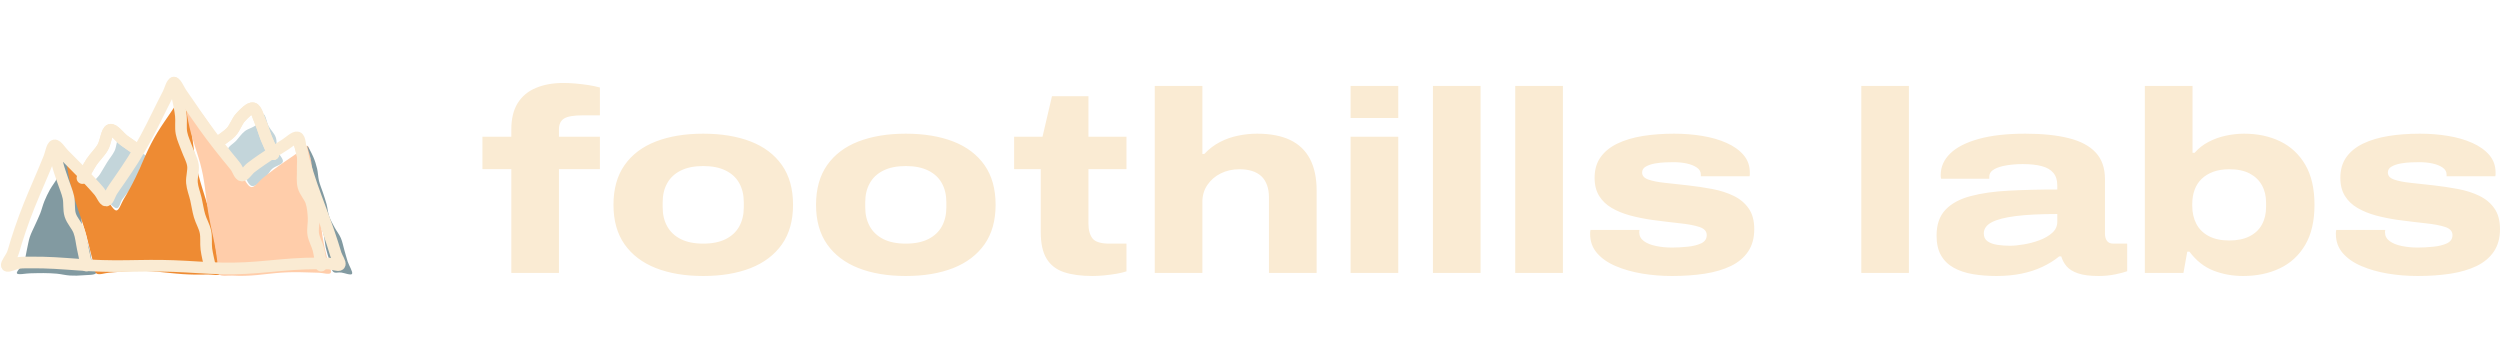
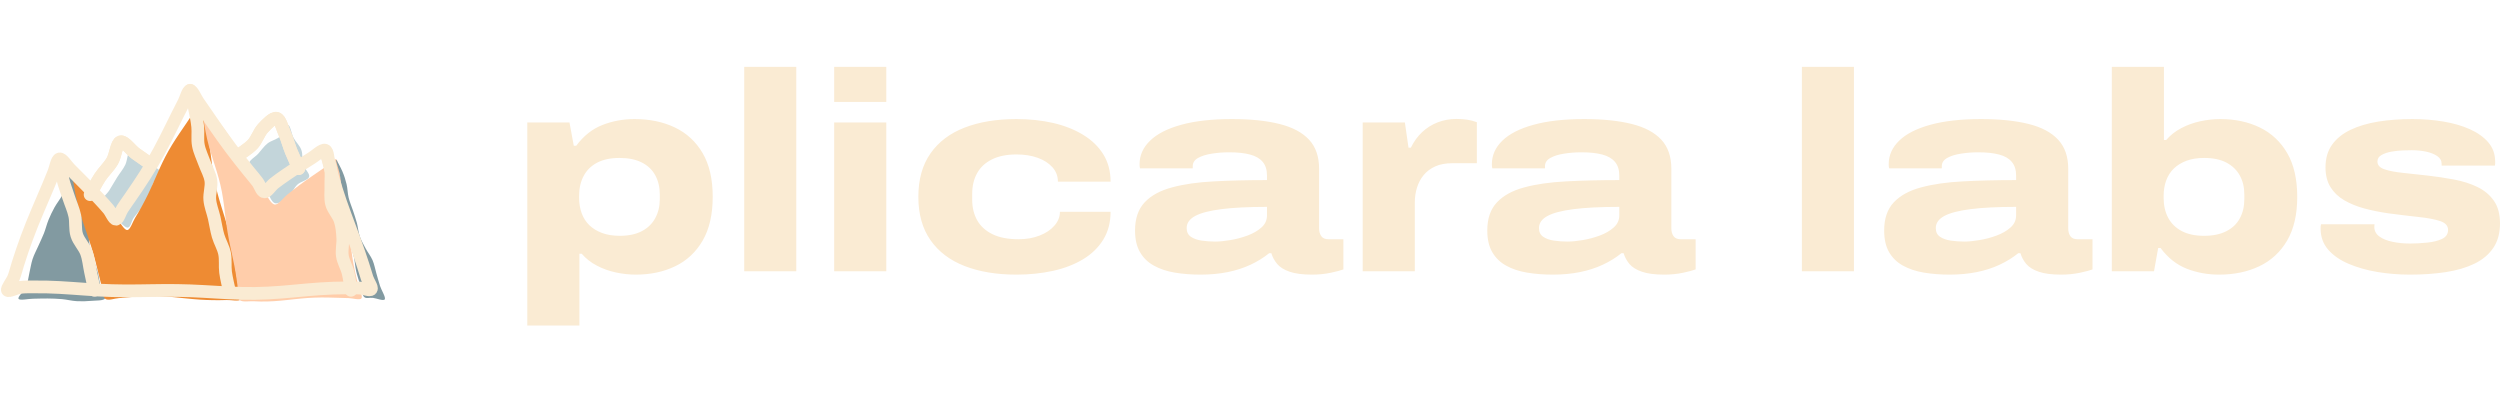
- <svg xmlns="http://www.w3.org/2000/svg" viewBox="0 0 445.66 64" width="445.66" height="64" role="img" aria-label="Foothills Labs">
+ <svg xmlns="http://www.w3.org/2000/svg" viewBox="0 0 407.74 64" width="407.74" height="64" role="img" aria-label="Plicara Labs">
  <g transform="translate(0 0)">
    <g transform="translate(-4.45 -5.13) scale(0.1385)">
      <path d="M 138.24 266.24 C 137.27 261.18 144.69 256.28 147.81 251.24 C 150.94 246.20 153.84 241.03 156.99 236.00 C 160.13 230.97 163.89 226.79 166.69 221.08 C 169.49 215.36 169.58 202.30 173.79 201.73 C 178.00 201.17 185.98 212.89 191.93 217.70 C 197.88 222.50 208.19 226.44 209.48 230.56 C 210.77 234.69 202.03 237.85 199.65 242.43 C 197.28 247.02 197.44 253.31 195.23 258.07 C 193.03 262.83 189.52 266.79 186.42 271.00 C 183.33 275.21 179.53 279.33 176.65 283.34 C 173.77 287.35 172.96 295.37 169.12 295.08 C 165.29 294.78 158.77 286.38 153.62 281.58 C 148.48 276.77 139.21 271.30 138.24 266.24 Z" fill="#C3D5DA" stroke="none" transform="translate(13 10)" />
      <path d="M 312.32 220.16 C 312.01 215.86 319.58 212.06 323.22 208.02 C 326.87 203.99 329.87 199.31 334.17 195.93 C 338.46 192.54 344.97 191.34 349.00 187.72 C 353.03 184.10 355.73 173.94 358.37 174.22 C 361.01 174.50 362.25 184.52 364.85 189.42 C 367.46 194.32 372.13 198.40 374.01 203.63 C 375.89 208.85 374.62 215.49 376.14 220.77 C 377.67 226.04 384.30 231.34 383.16 235.28 C 382.03 239.22 373.45 240.56 369.34 244.41 C 365.22 248.26 362.88 254.74 358.49 258.40 C 354.10 262.06 347.28 267.64 343.01 266.38 C 338.74 265.12 335.83 256.27 332.85 250.85 C 329.86 245.42 328.51 238.95 325.09 233.83 C 321.67 228.72 312.63 224.46 312.32 220.16 Z" fill="#C3D5DA" stroke="none" transform="translate(13 10)" />
      <g fill="none" stroke="#FAEBD3" stroke-width="15.0" stroke-linecap="round" stroke-linejoin="round">
        <path d="M 138.24 266.24 C 140.19 262.80 145.60 252.23 149.94 245.62 C 154.29 239.00 160.30 233.45 164.30 226.54 C 168.29 219.64 169.33 205.64 173.92 204.19 C 178.51 202.74 185.84 213.46 191.84 217.83 C 197.84 222.20 206.91 228.30 209.92 230.40" />
        <path d="M 312.32 220.16 C 315.20 217.92 324.70 212.06 329.61 206.73 C 334.52 201.40 337.07 193.26 341.79 188.19 C 346.51 183.12 353.65 175.28 357.92 176.31 C 362.19 177.34 364.56 187.88 367.41 194.36 C 370.26 200.85 372.26 208.36 375.02 215.22 C 377.79 222.08 382.50 232.14 384.00 235.52" />
      </g>
      <path d="M 40.96 378.88 C 39.60 376.52 47.75 369.72 49.88 364.63 C 52.02 359.55 52.49 353.80 53.76 348.37 C 55.04 342.94 55.78 337.30 57.52 332.05 C 59.25 326.80 61.93 321.94 64.16 316.89 C 66.39 311.84 68.88 306.90 70.89 301.77 C 72.90 296.63 74.14 291.19 76.22 286.08 C 78.30 280.97 80.69 275.99 83.39 271.13 C 86.09 266.27 89.83 261.82 92.40 256.92 C 94.98 252.01 97.19 246.88 98.85 241.68 C 100.52 236.48 101.07 225.88 102.40 225.69 C 103.73 225.51 105.45 235.50 106.83 240.55 C 108.20 245.60 109.06 250.93 110.65 255.98 C 112.25 261.04 114.58 265.90 116.42 270.90 C 118.26 275.89 120.51 280.78 121.68 285.95 C 122.84 291.12 122.86 296.60 123.42 301.94 C 123.97 307.27 123.99 312.75 125.02 317.96 C 126.06 323.17 128.08 328.11 129.64 333.18 C 131.19 338.25 133.02 343.25 134.35 348.38 C 135.68 353.51 136.17 358.95 137.60 363.96 C 139.02 368.98 144.77 375.58 142.88 378.48 C 141.00 381.38 131.90 380.81 126.29 381.35 C 120.68 381.88 114.92 382.02 109.23 381.68 C 103.54 381.34 97.85 379.82 92.16 379.29 C 86.47 378.77 80.78 378.61 75.09 378.54 C 69.40 378.46 63.72 378.76 58.03 378.82 C 52.34 378.87 42.32 381.24 40.96 378.88 Z" fill="#829AA1" stroke="none" transform="translate(13 10)" />
      <path d="M 102.40 225.28 C 103.52 224.87 108.71 234.25 112.13 238.49 C 115.55 242.73 119.24 246.73 122.94 250.70 C 126.64 254.68 130.51 258.51 134.34 262.36 C 138.17 266.22 142.11 269.98 145.94 273.84 C 149.76 277.71 153.44 281.53 157.29 285.55 C 161.15 289.56 165.59 298.25 169.06 297.94 C 172.54 297.64 175.30 288.41 178.15 283.72 C 181.01 279.04 183.64 274.53 186.21 269.84 C 188.78 265.14 191.23 260.38 193.57 255.56 C 195.92 250.74 198.07 245.81 200.27 240.91 C 202.47 236.01 204.54 231.03 206.79 226.16 C 209.04 221.28 211.29 216.41 213.77 211.67 C 216.25 206.92 218.89 202.27 221.66 197.69 C 224.43 193.11 227.43 188.66 230.39 184.19 C 233.36 179.73 236.49 175.35 239.47 170.89 C 242.44 166.42 245.52 161.92 248.26 157.42 C 251.01 152.92 254.17 143.60 255.92 143.88 C 257.67 144.16 257.74 153.97 258.76 159.12 C 259.78 164.27 261.03 169.55 262.03 174.78 C 263.04 180.02 263.97 185.27 264.79 190.55 C 265.61 195.82 266.27 201.13 266.97 206.42 C 267.66 211.72 268.22 217.05 268.98 222.33 C 269.74 227.62 270.50 232.90 271.51 238.14 C 272.52 243.38 273.70 248.58 275.02 253.76 C 276.34 258.93 277.92 264.06 279.45 269.19 C 280.98 274.33 282.69 279.43 284.21 284.56 C 285.72 289.70 287.25 294.84 288.54 300.02 C 289.84 305.20 290.98 310.41 292.00 315.64 C 293.02 320.88 293.82 326.16 294.66 331.42 C 295.50 336.69 296.20 341.99 297.05 347.26 C 297.91 352.53 298.81 357.65 299.77 363.03 C 300.74 368.40 305.11 376.62 302.85 379.50 C 300.59 382.39 291.63 380.18 286.21 380.35 C 280.79 380.52 275.63 380.59 270.34 380.51 C 265.05 380.43 259.75 380.22 254.46 379.88 C 249.17 379.55 243.88 378.99 238.59 378.49 C 233.30 377.99 228.01 377.33 222.72 376.88 C 217.43 376.44 212.14 376.00 206.85 375.82 C 201.56 375.64 196.27 375.64 190.98 375.79 C 185.69 375.94 180.39 376.36 175.10 376.73 C 169.81 377.11 164.54 377.68 159.23 378.07 C 153.92 378.45 146.65 381.44 143.24 379.04 C 139.82 376.64 140.15 368.79 138.76 363.66 C 137.36 358.52 136.16 353.38 134.86 348.24 C 133.56 343.10 132.34 337.94 130.96 332.83 C 129.58 327.71 128.12 322.62 126.56 317.55 C 125.00 312.48 123.26 307.46 121.58 302.43 C 119.89 297.39 118.07 292.39 116.44 287.34 C 114.81 282.29 113.19 277.24 111.81 272.13 C 110.43 267.01 109.22 261.85 108.15 256.65 C 107.07 251.45 106.34 246.17 105.38 240.94 C 104.43 235.71 101.28 225.69 102.40 225.28 Z" fill="#EE8B33" stroke="none" transform="translate(13 10)" />
      <path d="M 256.00 143.36 C 257.46 142.89 262.93 152.12 266.33 156.55 C 269.72 160.98 273.04 165.46 276.37 169.94 C 279.69 174.42 283.08 178.86 286.26 183.44 C 289.44 188.02 292.52 192.67 295.47 197.42 C 298.41 202.17 301.15 207.06 303.94 211.92 C 306.74 216.77 309.37 221.74 312.23 226.55 C 315.09 231.36 317.97 236.15 321.10 240.77 C 324.23 245.39 327.37 249.76 330.99 254.27 C 334.61 258.79 338.39 267.55 342.81 267.87 C 347.23 268.19 352.74 259.94 357.50 256.18 C 362.26 252.41 366.67 248.81 371.38 245.29 C 376.08 241.77 380.91 238.43 385.72 235.06 C 390.53 231.69 395.38 228.46 400.23 225.07 C 405.09 221.67 411.72 213.66 414.84 214.69 C 417.97 215.71 417.59 225.75 418.98 231.20 C 420.36 236.65 421.85 241.97 423.16 247.38 C 424.46 252.79 425.78 258.19 426.80 263.65 C 427.83 269.12 428.65 274.62 429.32 280.14 C 429.98 285.67 430.35 291.26 430.81 296.82 C 431.27 302.39 431.54 307.99 432.08 313.54 C 432.62 319.10 433.21 324.64 434.05 330.14 C 434.88 335.63 435.96 341.08 437.10 346.52 C 438.24 351.96 439.60 357.47 440.88 362.78 C 442.16 368.08 446.66 375.80 444.77 378.35 C 442.87 380.90 434.71 378.20 429.51 378.08 C 424.31 377.95 418.89 377.75 413.58 377.63 C 408.27 377.50 402.96 377.30 397.65 377.35 C 392.34 377.40 387.03 377.58 381.72 377.92 C 376.41 378.26 371.11 378.86 365.80 379.39 C 360.49 379.91 355.18 380.64 349.87 381.08 C 344.56 381.53 339.25 381.95 333.94 382.06 C 328.63 382.18 323.49 382.12 318.01 381.80 C 312.52 381.48 304.23 383.25 301.03 380.15 C 297.83 377.06 299.55 368.68 298.79 363.22 C 298.04 357.76 297.40 352.63 296.50 347.37 C 295.61 342.11 294.50 336.89 293.42 331.67 C 292.35 326.44 291.10 321.25 290.05 316.02 C 288.99 310.80 287.96 305.57 287.09 300.30 C 286.22 295.04 285.54 289.74 284.83 284.44 C 284.13 279.14 283.61 273.81 282.87 268.52 C 282.12 263.23 281.39 257.94 280.37 252.71 C 279.35 247.47 278.12 242.28 276.74 237.12 C 275.36 231.95 273.67 226.85 272.09 221.72 C 270.50 216.60 268.73 211.51 267.22 206.37 C 265.71 201.24 264.25 196.09 263.04 190.89 C 261.83 185.69 260.86 180.45 259.95 175.19 C 259.04 169.94 258.24 164.66 257.58 159.35 C 256.93 154.05 254.54 143.83 256.00 143.36 Z" fill="#FFCDAA" stroke="none" transform="translate(13 10)" />
      <path d="M 414.72 215.04 C 415.29 214.68 420.30 224.23 422.39 229.06 C 424.48 233.89 426.05 238.90 427.27 244.03 C 428.49 249.17 428.46 254.73 429.70 259.85 C 430.94 264.98 433.10 269.79 434.73 274.78 C 436.35 279.77 438.12 284.72 439.46 289.81 C 440.80 294.90 441.08 300.36 442.78 305.32 C 444.49 310.29 447.18 314.91 449.69 319.60 C 452.20 324.29 455.75 328.62 457.84 333.45 C 459.93 338.29 460.79 343.54 462.25 348.59 C 463.72 353.64 464.97 358.58 466.64 363.74 C 468.31 368.89 473.65 377.16 472.25 379.51 C 470.85 381.85 462.32 378.27 458.24 377.79 C 454.16 377.31 450.27 379.19 447.77 376.62 C 445.27 374.04 444.78 367.39 443.24 362.33 C 441.70 357.27 439.75 351.68 438.52 346.26 C 437.30 340.83 437.11 335.21 435.89 329.79 C 434.66 324.37 432.54 319.11 431.17 313.72 C 429.80 308.32 428.18 302.97 427.66 297.41 C 427.13 291.86 428.26 286.00 428.02 280.39 C 427.78 274.78 427.28 269.22 426.22 263.76 C 425.16 258.31 422.87 253.09 421.66 247.66 C 420.45 242.23 420.14 236.64 418.98 231.20 C 417.83 225.76 414.15 215.40 414.72 215.04 Z" fill="#829AA1" stroke="none" transform="translate(13 10)" />
      <g fill="none" stroke="#FAEBD3" stroke-width="15.0" stroke-linecap="round" stroke-linejoin="round">
        <path d="M 40.96 378.88 C 39.61 376.97 46.17 369.08 48.20 363.96 C 50.22 358.83 51.44 353.38 53.12 348.11 C 54.80 342.84 56.49 337.58 58.27 332.35 C 60.05 327.13 61.89 321.92 63.81 316.75 C 65.72 311.58 67.72 306.44 69.77 301.32 C 71.82 296.20 73.95 291.11 76.09 286.03 C 78.22 280.94 80.43 275.88 82.59 270.81 C 84.75 265.73 86.94 260.67 89.07 255.58 C 91.20 250.50 93.17 245.51 95.36 240.28 C 97.54 235.05 98.97 224.86 102.18 224.18 C 105.40 223.49 110.64 232.24 114.64 236.16 C 118.63 240.09 122.32 243.86 126.15 247.72 C 129.98 251.58 133.83 255.42 137.61 259.33 C 141.39 263.23 145.16 267.15 148.84 271.14 C 152.53 275.14 156.42 279.27 159.74 283.28 C 163.06 287.28 166.00 295.29 168.77 295.20 C 171.55 295.10 173.58 287.00 176.37 282.71 C 179.16 278.42 182.47 273.87 185.51 269.44 C 188.54 265.01 191.61 260.60 194.59 256.14 C 197.56 251.68 200.52 247.20 203.38 242.67 C 206.24 238.14 209.03 233.58 211.73 228.96 C 214.43 224.34 217.04 219.67 219.58 214.96 C 222.13 210.26 224.58 205.49 227.01 200.72 C 229.45 195.96 231.81 191.14 234.19 186.34 C 236.58 181.55 238.92 176.73 241.33 171.94 C 243.73 167.15 246.17 162.35 248.62 157.63 C 251.07 152.90 253.19 143.67 256.00 143.58 C 258.82 143.50 262.36 152.56 265.53 157.11 C 268.71 161.66 271.89 166.28 275.05 170.87 C 278.22 175.46 281.35 180.08 284.53 184.66 C 287.71 189.24 290.90 193.82 294.15 198.35 C 297.39 202.89 300.68 207.40 304.03 211.86 C 307.37 216.32 310.78 220.74 314.22 225.14 C 317.67 229.54 321.18 233.88 324.68 238.24 C 328.19 242.59 332.11 247.13 335.25 251.25 C 338.39 255.38 340.19 262.72 343.50 262.99 C 346.81 263.25 350.79 256.23 355.11 252.82 C 359.42 249.41 364.58 245.87 369.40 242.52 C 374.22 239.17 379.10 235.90 384.03 232.69 C 388.96 229.49 393.79 226.41 398.95 223.27 C 404.11 220.14 411.53 212.78 414.99 213.90 C 418.45 215.01 418.24 224.76 419.71 229.98 C 421.18 235.20 422.39 240.16 423.82 245.22 C 425.26 250.28 426.75 255.32 428.32 260.33 C 429.89 265.34 431.55 270.32 433.25 275.29 C 434.96 280.25 436.75 285.19 438.55 290.12 C 440.35 295.05 442.21 299.97 444.04 304.89 C 445.86 309.81 447.71 314.73 449.50 319.67 C 451.29 324.60 453.06 329.55 454.76 334.51 C 456.47 339.48 458.12 344.46 459.74 349.46 C 461.35 354.45 462.85 359.79 464.44 364.49 C 466.03 369.20 470.74 375.71 469.28 377.67 C 467.82 379.63 460.51 376.52 455.68 376.25 C 450.85 375.98 445.44 376.04 440.32 376.05 C 435.20 376.07 430.08 376.15 424.96 376.33 C 419.84 376.50 414.72 376.78 409.60 377.11 C 404.48 377.44 399.36 377.87 394.24 378.30 C 389.12 378.74 384.00 379.25 378.88 379.71 C 373.76 380.17 368.64 380.66 363.52 381.05 C 358.40 381.44 353.28 381.81 348.16 382.06 C 343.04 382.31 337.92 382.49 332.80 382.56 C 327.68 382.64 322.56 382.60 317.44 382.50 C 312.32 382.39 307.20 382.18 302.08 381.94 C 296.96 381.71 291.84 381.39 286.72 381.10 C 281.60 380.81 276.48 380.47 271.36 380.21 C 266.24 379.94 261.12 379.68 256.00 379.49 C 250.88 379.31 245.76 379.17 240.64 379.10 C 235.52 379.03 230.40 379.03 225.28 379.05 C 220.16 379.07 215.04 379.17 209.92 379.24 C 204.80 379.31 199.68 379.42 194.56 379.47 C 189.44 379.52 184.32 379.57 179.20 379.54 C 174.08 379.51 168.96 379.43 163.84 379.28 C 158.72 379.13 153.60 378.91 148.48 378.64 C 143.36 378.37 138.24 378.02 133.12 377.67 C 128.00 377.33 122.88 376.92 117.76 376.57 C 112.64 376.23 107.52 375.86 102.40 375.59 C 97.28 375.33 92.16 375.09 87.04 374.98 C 81.92 374.86 76.80 374.83 71.68 374.90 C 66.56 374.97 61.44 374.74 56.32 375.41 C 51.20 376.07 42.31 380.79 40.96 378.88 Z" />
        <path d="M 102.40 225.28 C 103.01 229.03 104.32 240.44 106.08 247.80 C 107.84 255.17 110.63 262.26 112.97 269.47 C 115.32 276.68 118.57 283.64 120.16 291.05 C 121.76 298.46 120.27 306.69 122.55 313.92 C 124.82 321.15 131.15 327.30 133.83 334.42 C 136.51 341.54 137.05 349.23 138.64 356.64 C 140.23 364.05 142.57 375.17 143.36 378.88" />
        <path d="M 256.00 143.36 C 256.86 146.90 259.70 157.46 261.19 164.58 C 262.68 171.69 264.19 178.81 264.94 186.07 C 265.69 193.33 264.37 201.00 265.70 208.15 C 267.02 215.30 270.44 222.05 272.90 228.97 C 275.36 235.90 279.41 242.52 280.45 249.73 C 281.50 256.93 278.52 264.93 279.17 272.21 C 279.81 279.49 282.70 286.34 284.33 293.43 C 285.96 300.52 286.91 307.75 288.95 314.76 C 290.99 321.77 295.11 328.37 296.57 335.50 C 298.04 342.62 296.83 350.27 297.74 357.50 C 298.66 364.73 301.36 375.32 302.08 378.88" />
        <path d="M 414.72 215.04 C 415.83 218.36 420.23 228.14 421.40 234.99 C 422.57 241.83 421.56 249.09 421.76 256.12 C 421.97 263.15 420.82 270.43 422.63 277.16 C 424.44 283.88 430.44 289.83 432.64 296.48 C 434.83 303.14 435.35 310.11 435.79 317.09 C 436.24 324.07 434.27 331.51 435.31 338.38 C 436.35 345.25 440.36 351.57 442.05 358.32 C 443.74 365.07 444.87 375.45 445.44 378.88" />
        <path d="M 138.24 266.24 C 140.19 262.80 145.53 252.20 149.92 245.60 C 154.30 239.01 160.54 233.60 164.54 226.68 C 168.54 219.77 169.36 205.60 173.91 204.12 C 178.45 202.65 185.82 213.47 191.82 217.85 C 197.82 222.23 206.90 228.31 209.92 230.40" />
        <path d="M 312.32 220.16 C 315.24 217.96 324.94 212.30 329.82 206.94 C 334.71 201.59 336.98 193.12 341.65 188.05 C 346.33 182.99 353.57 175.51 357.87 176.56 C 362.17 177.61 364.61 187.89 367.46 194.34 C 370.31 200.79 372.22 208.38 374.98 215.24 C 377.73 222.11 382.50 232.14 384.00 235.52" />
      </g>
    </g>
  </g>
-   <g fill="#FAEBD3" transform="translate(85.51 48.65)">
-     <path d="M5.64 0V-18.5H0.49V-24.27H5.64V-25.58Q5.64 -28.43 6.77 -30.26Q7.91 -32.09 10.01 -32.97Q12.11 -33.86 14.93 -33.86Q15.92 -33.86 17.1 -33.76Q18.28 -33.65 19.41 -33.48Q20.54 -33.3 21.43 -33.05V-28.09H18.4Q15.98 -28.09 15.06 -27.53Q14.13 -26.97 14.13 -25.57V-24.27H21.43V-18.5H14.13V0Z M39.85 0.55Q35.01 0.55 31.41 -0.86Q27.81 -2.28 25.83 -5.09Q23.85 -7.91 23.85 -12.14Q23.85 -16.4 25.83 -19.22Q27.81 -22.04 31.41 -23.43Q35.01 -24.82 39.85 -24.82Q44.7 -24.82 48.3 -23.43Q51.89 -22.04 53.88 -19.22Q55.86 -16.4 55.86 -12.14Q55.86 -7.91 53.88 -5.09Q51.89 -2.28 48.3 -0.86Q44.7 0.55 39.85 0.55ZM39.85 -5.22Q42.25 -5.22 43.87 -6.03Q45.48 -6.85 46.28 -8.3Q47.08 -9.76 47.08 -11.68V-12.6Q47.08 -14.55 46.28 -15.99Q45.48 -17.44 43.87 -18.24Q42.25 -19.05 39.85 -19.05Q37.45 -19.05 35.84 -18.24Q34.23 -17.44 33.43 -15.99Q32.62 -14.55 32.62 -12.6V-11.68Q32.62 -9.76 33.43 -8.3Q34.23 -6.85 35.84 -6.03Q37.45 -5.22 39.85 -5.22Z M75.96 0.55Q71.12 0.55 67.52 -0.86Q63.92 -2.28 61.94 -5.09Q59.96 -7.91 59.96 -12.14Q59.96 -16.4 61.94 -19.22Q63.92 -22.04 67.52 -23.43Q71.12 -24.82 75.96 -24.82Q80.81 -24.82 84.41 -23.43Q88 -22.04 89.99 -19.22Q91.97 -16.4 91.97 -12.14Q91.97 -7.91 89.99 -5.09Q88 -2.28 84.41 -0.86Q80.81 0.55 75.96 0.55ZM75.96 -5.22Q78.36 -5.22 79.98 -6.03Q81.59 -6.85 82.39 -8.3Q83.19 -9.76 83.19 -11.68V-12.6Q83.19 -14.55 82.39 -15.99Q81.59 -17.44 79.98 -18.24Q78.36 -19.05 75.96 -19.05Q73.56 -19.05 71.95 -18.24Q70.34 -17.44 69.54 -15.99Q68.73 -14.55 68.73 -12.6V-11.68Q68.73 -9.76 69.54 -8.3Q70.34 -6.85 71.95 -6.03Q73.56 -5.22 75.96 -5.22Z M109.24 0.55Q106.22 0.55 104.17 -0.13Q102.11 -0.82 101.07 -2.52Q100.02 -4.22 100.02 -7.26V-18.5H95.27V-24.27H100.33L102.02 -31.5H108.52V-24.27H115.3V-18.5H108.52V-8.82Q108.52 -7.07 109.25 -6.14Q109.98 -5.22 112.27 -5.22H115.3V-0.28Q114.65 -0.05 113.53 0.15Q112.4 0.34 111.24 0.45Q110.07 0.55 109.24 0.55Z M120.34 0V-33.33H128.83V-21.21H129.18Q130.44 -22.55 131.98 -23.34Q133.51 -24.13 135.21 -24.47Q136.91 -24.82 138.59 -24.82Q142.12 -24.82 144.47 -23.7Q146.82 -22.58 148.01 -20.32Q149.2 -18.05 149.2 -14.65V0H140.7V-13.47Q140.7 -14.71 140.35 -15.66Q140 -16.62 139.34 -17.24Q138.67 -17.86 137.69 -18.17Q136.71 -18.48 135.43 -18.48Q133.61 -18.48 132.11 -17.74Q130.62 -17 129.73 -15.69Q128.83 -14.38 128.83 -12.66V0Z M155.25 -27.62V-33.33H163.75V-27.62ZM155.25 0V-24.27H163.75V0Z M169.93 0V-33.33H178.42V0Z M184.6 0V-33.33H193.1V0Z M212.53 0.55Q209.81 0.55 207.21 0.12Q204.61 -0.32 202.53 -1.21Q200.44 -2.09 199.19 -3.52Q197.95 -4.95 197.95 -6.96Q197.95 -7.14 197.96 -7.31Q197.97 -7.48 198.02 -7.66H206.75Q206.73 -7.54 206.72 -7.42Q206.71 -7.29 206.71 -7.2Q206.73 -6.25 207.55 -5.66Q208.36 -5.07 209.69 -4.8Q211.01 -4.52 212.55 -4.52Q213.87 -4.52 215.32 -4.67Q216.76 -4.81 217.75 -5.27Q218.74 -5.74 218.74 -6.74Q218.74 -7.76 217.43 -8.19Q216.13 -8.62 213.92 -8.85Q211.72 -9.09 208.98 -9.45Q206.92 -9.75 205.08 -10.24Q203.25 -10.74 201.82 -11.57Q200.39 -12.4 199.57 -13.71Q198.75 -15.03 198.75 -16.94Q198.75 -19.15 199.83 -20.65Q200.91 -22.15 202.84 -23.07Q204.77 -23.99 207.35 -24.41Q209.93 -24.82 212.92 -24.82Q215.54 -24.82 217.96 -24.42Q220.38 -24.02 222.28 -23.17Q224.19 -22.32 225.31 -21.01Q226.42 -19.7 226.42 -17.89Q226.42 -17.73 226.42 -17.55Q226.42 -17.36 226.38 -17.23H217.69V-17.51Q217.69 -18.3 216.98 -18.78Q216.26 -19.27 215.16 -19.51Q214.06 -19.74 212.83 -19.74Q212.35 -19.74 211.42 -19.71Q210.49 -19.68 209.52 -19.51Q208.56 -19.34 207.89 -18.96Q207.22 -18.59 207.22 -17.89Q207.22 -17.02 208.36 -16.63Q209.49 -16.24 211.34 -16.05Q213.19 -15.86 215.36 -15.61Q217.58 -15.36 219.71 -14.96Q221.84 -14.56 223.53 -13.74Q225.22 -12.92 226.21 -11.5Q227.21 -10.08 227.21 -7.8Q227.21 -5.42 226.11 -3.8Q225.02 -2.19 223.04 -1.23Q221.07 -0.28 218.38 0.14Q215.7 0.55 212.53 0.55Z M246.29 0V-33.33H254.78V0Z M270.39 0.55Q268.13 0.55 266.18 0.22Q264.23 -0.11 262.77 -0.92Q261.32 -1.72 260.51 -3.12Q259.71 -4.51 259.71 -6.65Q259.71 -9.57 261.28 -11.24Q262.85 -12.91 265.74 -13.68Q268.64 -14.46 272.57 -14.66Q276.5 -14.87 281.23 -14.87V-15.61Q281.23 -17 280.53 -17.83Q279.84 -18.67 278.47 -19.03Q277.11 -19.4 275.06 -19.4Q273.59 -19.4 272.23 -19.18Q270.86 -18.97 269.99 -18.48Q269.11 -17.99 269.11 -17.14V-16.79H260.52Q260.47 -16.97 260.46 -17.12Q260.45 -17.26 260.45 -17.47Q260.45 -19.63 262.15 -21.29Q263.85 -22.95 267.21 -23.88Q270.57 -24.82 275.52 -24.82Q280.09 -24.82 283.27 -24.02Q286.44 -23.23 288.08 -21.46Q289.73 -19.69 289.73 -16.71V-7.01Q289.73 -6.21 290.08 -5.72Q290.44 -5.22 291.24 -5.22H293.69V-0.3Q293.03 -0.05 291.61 0.25Q290.19 0.55 288.57 0.55Q286.29 0.55 284.93 0.08Q283.56 -0.39 282.89 -1.18Q282.22 -1.98 281.94 -2.94H281.57Q280.26 -1.87 278.55 -1.07Q276.85 -0.27 274.8 0.14Q272.76 0.55 270.39 0.55ZM272.78 -4.84Q273.82 -4.84 275.24 -5.08Q276.66 -5.31 278.04 -5.82Q279.42 -6.33 280.32 -7.14Q281.23 -7.94 281.23 -9.11V-10.5Q276.7 -10.5 273.8 -10.13Q270.89 -9.76 269.51 -9.01Q268.13 -8.26 268.13 -7.04Q268.13 -6.1 268.81 -5.63Q269.49 -5.16 270.57 -5Q271.64 -4.84 272.78 -4.84Z M314.34 0.55Q311.54 0.55 309.07 -0.41Q306.59 -1.38 304.79 -3.79H304.4L303.72 0H296.84V-33.33H305.34V-21.41H305.71Q306.75 -22.61 308.2 -23.36Q309.65 -24.12 311.3 -24.47Q312.94 -24.82 314.53 -24.82Q318.14 -24.82 320.97 -23.45Q323.8 -22.08 325.44 -19.28Q327.08 -16.47 327.08 -12.12Q327.08 -7.82 325.43 -5Q323.77 -2.18 320.9 -0.82Q318.03 0.55 314.34 0.55ZM311.88 -5.78Q314.05 -5.78 315.51 -6.53Q316.98 -7.27 317.71 -8.62Q318.45 -9.97 318.45 -11.75V-12.52Q318.45 -14.3 317.71 -15.62Q316.98 -16.95 315.53 -17.72Q314.09 -18.48 311.92 -18.48Q310.27 -18.48 309.04 -18.03Q307.8 -17.57 306.96 -16.76Q306.12 -15.95 305.71 -14.81Q305.29 -13.68 305.29 -12.28V-11.96Q305.29 -10.14 306.02 -8.74Q306.76 -7.34 308.23 -6.56Q309.71 -5.78 311.88 -5.78Z M345.47 0.55Q342.75 0.55 340.15 0.12Q337.55 -0.32 335.47 -1.21Q333.38 -2.09 332.13 -3.52Q330.89 -4.95 330.89 -6.96Q330.89 -7.14 330.9 -7.31Q330.91 -7.48 330.96 -7.66H339.69Q339.67 -7.54 339.66 -7.42Q339.65 -7.29 339.65 -7.2Q339.67 -6.25 340.49 -5.66Q341.3 -5.07 342.63 -4.8Q343.95 -4.52 345.49 -4.52Q346.81 -4.52 348.26 -4.67Q349.7 -4.81 350.69 -5.27Q351.68 -5.74 351.68 -6.74Q351.68 -7.76 350.37 -8.19Q349.07 -8.62 346.86 -8.85Q344.66 -9.09 341.92 -9.45Q339.86 -9.75 338.02 -10.24Q336.19 -10.74 334.76 -11.57Q333.33 -12.4 332.51 -13.71Q331.69 -15.03 331.69 -16.94Q331.69 -19.15 332.77 -20.65Q333.85 -22.15 335.78 -23.07Q337.71 -23.99 340.29 -24.41Q342.87 -24.82 345.86 -24.82Q348.48 -24.82 350.9 -24.42Q353.32 -24.02 355.22 -23.17Q357.13 -22.32 358.25 -21.01Q359.36 -19.7 359.36 -17.89Q359.36 -17.73 359.36 -17.55Q359.36 -17.36 359.32 -17.23H350.63V-17.51Q350.63 -18.3 349.92 -18.78Q349.2 -19.27 348.1 -19.51Q347 -19.74 345.77 -19.74Q345.29 -19.74 344.36 -19.71Q343.43 -19.68 342.46 -19.51Q341.5 -19.34 340.83 -18.96Q340.16 -18.59 340.16 -17.89Q340.16 -17.02 341.3 -16.63Q342.43 -16.24 344.28 -16.05Q346.13 -15.86 348.3 -15.61Q350.52 -15.36 352.65 -14.96Q354.78 -14.56 356.47 -13.74Q358.16 -12.92 359.15 -11.5Q360.15 -10.08 360.15 -7.8Q360.15 -5.42 359.05 -3.8Q357.96 -2.19 355.98 -1.23Q354.01 -0.28 351.32 0.14Q348.64 0.55 345.47 0.55Z" />
+   <g fill="#FAEBD3" transform="translate(83.01 44.24)">
+     <path d="M2.99 8.85V-24.27H9.87L10.57 -20.47H10.97Q12.77 -22.89 15.23 -23.85Q17.69 -24.82 20.49 -24.82Q24.19 -24.82 27.06 -23.45Q29.93 -22.08 31.58 -19.28Q33.23 -16.47 33.23 -12.14Q33.23 -7.82 31.59 -5Q29.95 -2.18 27.12 -0.82Q24.29 0.55 20.68 0.55Q19.1 0.55 17.45 0.2Q15.8 -0.15 14.35 -0.91Q12.9 -1.66 11.86 -2.86H11.49V8.85ZM18.07 -5.78Q20.24 -5.78 21.69 -6.55Q23.13 -7.31 23.86 -8.67Q24.6 -10.02 24.6 -11.75V-12.52Q24.6 -14.3 23.86 -15.65Q23.13 -17 21.66 -17.74Q20.2 -18.48 18.03 -18.48Q15.86 -18.48 14.38 -17.71Q12.91 -16.93 12.18 -15.54Q11.44 -14.15 11.44 -12.3V-11.98Q11.44 -10.61 11.86 -9.46Q12.28 -8.32 13.11 -7.51Q13.95 -6.7 15.19 -6.24Q16.43 -5.78 18.07 -5.78Z M38.37 0V-33.33H46.86V0Z M53.04 -27.62V-33.33H61.54V-27.62ZM53.04 0V-24.27H61.54V0Z M82.78 0.55Q77.91 0.55 74.32 -0.85Q70.72 -2.25 68.75 -5.07Q66.77 -7.89 66.77 -12.14Q66.77 -16.4 68.75 -19.22Q70.72 -22.04 74.32 -23.43Q77.91 -24.82 82.78 -24.82Q85.95 -24.82 88.73 -24.19Q91.51 -23.55 93.63 -22.26Q95.76 -20.97 96.94 -19.06Q98.12 -17.15 98.12 -14.61H89.53Q89.53 -15.97 88.63 -16.97Q87.73 -17.97 86.22 -18.51Q84.7 -19.05 82.78 -19.05Q80.38 -19.05 78.77 -18.24Q77.15 -17.44 76.35 -15.99Q75.55 -14.55 75.55 -12.6V-11.68Q75.55 -9.76 76.37 -8.3Q77.2 -6.85 78.88 -6.03Q80.57 -5.22 83.11 -5.22Q85.01 -5.22 86.54 -5.82Q88.07 -6.41 88.96 -7.44Q89.86 -8.46 89.86 -9.7H98.12Q98.12 -7.1 96.93 -5.16Q95.73 -3.22 93.64 -1.96Q91.54 -0.69 88.75 -0.07Q85.95 0.55 82.78 0.55Z M112.79 0.55Q110.53 0.55 108.58 0.22Q106.63 -0.11 105.18 -0.92Q103.72 -1.72 102.92 -3.12Q102.11 -4.51 102.11 -6.65Q102.11 -9.57 103.68 -11.24Q105.25 -12.91 108.15 -13.68Q111.04 -14.46 114.98 -14.66Q118.91 -14.87 123.63 -14.87V-15.61Q123.63 -17 122.94 -17.83Q122.24 -18.67 120.88 -19.03Q119.52 -19.4 117.46 -19.4Q115.99 -19.4 114.63 -19.18Q113.27 -18.97 112.39 -18.48Q111.52 -17.99 111.52 -17.14V-16.79H102.92Q102.88 -16.97 102.86 -17.12Q102.85 -17.26 102.85 -17.47Q102.85 -19.63 104.56 -21.29Q106.26 -22.95 109.61 -23.88Q112.97 -24.82 117.92 -24.82Q122.5 -24.82 125.67 -24.02Q128.84 -23.23 130.49 -21.46Q132.13 -19.69 132.13 -16.71V-7.01Q132.13 -6.21 132.49 -5.72Q132.85 -5.22 133.64 -5.22H136.09V-0.3Q135.43 -0.05 134.01 0.25Q132.59 0.55 130.97 0.55Q128.7 0.55 127.33 0.08Q125.97 -0.39 125.3 -1.18Q124.63 -1.98 124.34 -2.94H123.98Q122.66 -1.87 120.96 -1.07Q119.25 -0.27 117.21 0.14Q115.17 0.55 112.79 0.55ZM115.18 -4.84Q116.23 -4.84 117.64 -5.08Q119.06 -5.31 120.44 -5.82Q121.82 -6.33 122.73 -7.14Q123.63 -7.94 123.63 -9.11V-10.5Q119.11 -10.5 116.2 -10.13Q113.29 -9.76 111.91 -9.01Q110.53 -8.26 110.53 -7.04Q110.53 -6.1 111.21 -5.63Q111.89 -5.16 112.97 -5Q114.05 -4.84 115.18 -4.84Z M139.24 0V-24.27H146.12L146.71 -20.16H147.1Q147.81 -21.63 148.92 -22.68Q150.04 -23.73 151.48 -24.29Q152.91 -24.84 154.53 -24.84Q155.46 -24.84 156.29 -24.72Q157.12 -24.59 157.86 -24.31V-17.62H153.84Q152.22 -17.62 151.07 -17.1Q149.92 -16.58 149.18 -15.68Q148.45 -14.79 148.1 -13.65Q147.74 -12.51 147.74 -11.22V0Z M170.25 0.55Q167.98 0.55 166.03 0.22Q164.08 -0.11 162.63 -0.92Q161.18 -1.72 160.37 -3.12Q159.56 -4.51 159.56 -6.65Q159.56 -9.57 161.14 -11.24Q162.71 -12.91 165.6 -13.68Q168.5 -14.46 172.43 -14.66Q176.36 -14.87 181.09 -14.87V-15.61Q181.09 -17 180.39 -17.83Q179.69 -18.67 178.33 -19.03Q176.97 -19.4 174.92 -19.4Q173.45 -19.4 172.08 -19.18Q170.72 -18.97 169.85 -18.48Q168.97 -17.99 168.97 -17.14V-16.79H160.38Q160.33 -16.97 160.32 -17.12Q160.31 -17.26 160.31 -17.47Q160.31 -19.63 162.01 -21.29Q163.71 -22.95 167.07 -23.88Q170.42 -24.82 175.37 -24.82Q179.95 -24.82 183.12 -24.02Q186.29 -23.23 187.94 -21.46Q189.58 -19.69 189.58 -16.71V-7.01Q189.58 -6.21 189.94 -5.72Q190.3 -5.22 191.1 -5.22H193.54V-0.3Q192.88 -0.05 191.47 0.25Q190.05 0.55 188.42 0.55Q186.15 0.55 184.79 0.08Q183.42 -0.39 182.75 -1.18Q182.08 -1.98 181.8 -2.94H181.43Q180.12 -1.87 178.41 -1.07Q176.7 -0.27 174.66 0.14Q172.62 0.55 170.25 0.55ZM172.63 -4.84Q173.68 -4.84 175.1 -5.08Q176.52 -5.31 177.9 -5.82Q179.28 -6.33 180.18 -7.14Q181.09 -7.94 181.09 -9.11V-10.5Q176.56 -10.5 173.65 -10.13Q170.75 -9.76 169.37 -9.01Q167.99 -8.26 167.99 -7.04Q167.99 -6.1 168.67 -5.63Q169.35 -5.16 170.42 -5Q171.5 -4.84 172.63 -4.84Z M210.87 0V-33.33H219.36V0Z M234.97 0.55Q232.71 0.55 230.76 0.22Q228.81 -0.11 227.35 -0.92Q225.9 -1.72 225.09 -3.12Q224.29 -4.51 224.29 -6.65Q224.29 -9.57 225.86 -11.24Q227.43 -12.91 230.32 -13.68Q233.22 -14.46 237.15 -14.66Q241.08 -14.87 245.81 -14.87V-15.61Q245.81 -17 245.11 -17.83Q244.42 -18.67 243.05 -19.03Q241.69 -19.4 239.64 -19.4Q238.17 -19.4 236.81 -19.18Q235.44 -18.97 234.57 -18.48Q233.69 -17.99 233.69 -17.14V-16.79H225.1Q225.05 -16.97 225.04 -17.12Q225.03 -17.26 225.03 -17.47Q225.03 -19.63 226.73 -21.29Q228.43 -22.95 231.79 -23.88Q235.15 -24.82 240.1 -24.82Q244.67 -24.82 247.85 -24.02Q251.02 -23.23 252.66 -21.46Q254.31 -19.69 254.31 -16.71V-7.01Q254.31 -6.21 254.66 -5.72Q255.02 -5.22 255.82 -5.22H258.27V-0.3Q257.61 -0.05 256.19 0.25Q254.77 0.55 253.15 0.55Q250.87 0.55 249.51 0.08Q248.14 -0.39 247.47 -1.18Q246.8 -1.98 246.52 -2.94H246.15Q244.84 -1.87 243.13 -1.07Q241.43 -0.27 239.38 0.14Q237.34 0.55 234.97 0.55ZM237.36 -4.84Q238.4 -4.84 239.82 -5.08Q241.24 -5.31 242.62 -5.82Q244 -6.33 244.9 -7.14Q245.81 -7.94 245.81 -9.11V-10.5Q241.28 -10.5 238.38 -10.13Q235.47 -9.76 234.09 -9.01Q232.71 -8.26 232.71 -7.04Q232.71 -6.1 233.39 -5.63Q234.07 -5.16 235.15 -5Q236.22 -4.84 237.36 -4.84Z M278.92 0.55Q276.12 0.55 273.65 -0.41Q271.17 -1.38 269.37 -3.79H268.98L268.3 0H261.42V-33.33H269.92V-21.41H270.29Q271.33 -22.61 272.78 -23.36Q274.23 -24.12 275.88 -24.47Q277.52 -24.82 279.11 -24.82Q282.72 -24.82 285.55 -23.45Q288.38 -22.08 290.02 -19.28Q291.66 -16.47 291.66 -12.12Q291.66 -7.82 290.01 -5Q288.35 -2.18 285.48 -0.82Q282.61 0.55 278.92 0.55ZM276.46 -5.78Q278.63 -5.78 280.09 -6.53Q281.56 -7.27 282.29 -8.62Q283.03 -9.97 283.03 -11.75V-12.52Q283.03 -14.3 282.29 -15.62Q281.56 -16.95 280.11 -17.72Q278.67 -18.48 276.5 -18.48Q274.85 -18.48 273.62 -18.03Q272.38 -17.57 271.54 -16.76Q270.7 -15.95 270.29 -14.81Q269.87 -13.68 269.87 -12.28V-11.96Q269.87 -10.14 270.6 -8.74Q271.34 -7.34 272.81 -6.56Q274.29 -5.78 276.46 -5.78Z M310.05 0.55Q307.33 0.55 304.73 0.12Q302.13 -0.32 300.05 -1.21Q297.96 -2.09 296.71 -3.52Q295.47 -4.95 295.47 -6.96Q295.47 -7.14 295.48 -7.31Q295.49 -7.48 295.54 -7.66H304.27Q304.25 -7.54 304.24 -7.42Q304.23 -7.29 304.23 -7.2Q304.25 -6.25 305.07 -5.66Q305.88 -5.07 307.21 -4.8Q308.53 -4.52 310.07 -4.52Q311.39 -4.52 312.84 -4.67Q314.28 -4.81 315.27 -5.27Q316.26 -5.74 316.26 -6.74Q316.26 -7.76 314.95 -8.19Q313.65 -8.62 311.44 -8.85Q309.24 -9.09 306.5 -9.45Q304.44 -9.75 302.6 -10.24Q300.77 -10.74 299.34 -11.57Q297.91 -12.4 297.09 -13.71Q296.27 -15.03 296.27 -16.94Q296.27 -19.15 297.35 -20.65Q298.43 -22.15 300.36 -23.07Q302.29 -23.99 304.87 -24.41Q307.45 -24.82 310.44 -24.82Q313.06 -24.82 315.48 -24.42Q317.9 -24.02 319.8 -23.17Q321.71 -22.32 322.83 -21.01Q323.94 -19.7 323.94 -17.89Q323.94 -17.73 323.94 -17.55Q323.94 -17.36 323.9 -17.23H315.21V-17.51Q315.21 -18.3 314.5 -18.78Q313.78 -19.27 312.68 -19.51Q311.58 -19.74 310.35 -19.74Q309.87 -19.74 308.94 -19.71Q308.01 -19.68 307.04 -19.51Q306.08 -19.34 305.41 -18.96Q304.74 -18.59 304.74 -17.89Q304.74 -17.02 305.88 -16.63Q307.01 -16.24 308.86 -16.05Q310.71 -15.86 312.88 -15.61Q315.1 -15.36 317.23 -14.96Q319.36 -14.56 321.05 -13.74Q322.74 -12.92 323.73 -11.5Q324.73 -10.08 324.73 -7.8Q324.73 -5.42 323.63 -3.8Q322.54 -2.19 320.56 -1.23Q318.59 -0.28 315.9 0.14Q313.22 0.55 310.05 0.55Z" />
  </g>
</svg>
